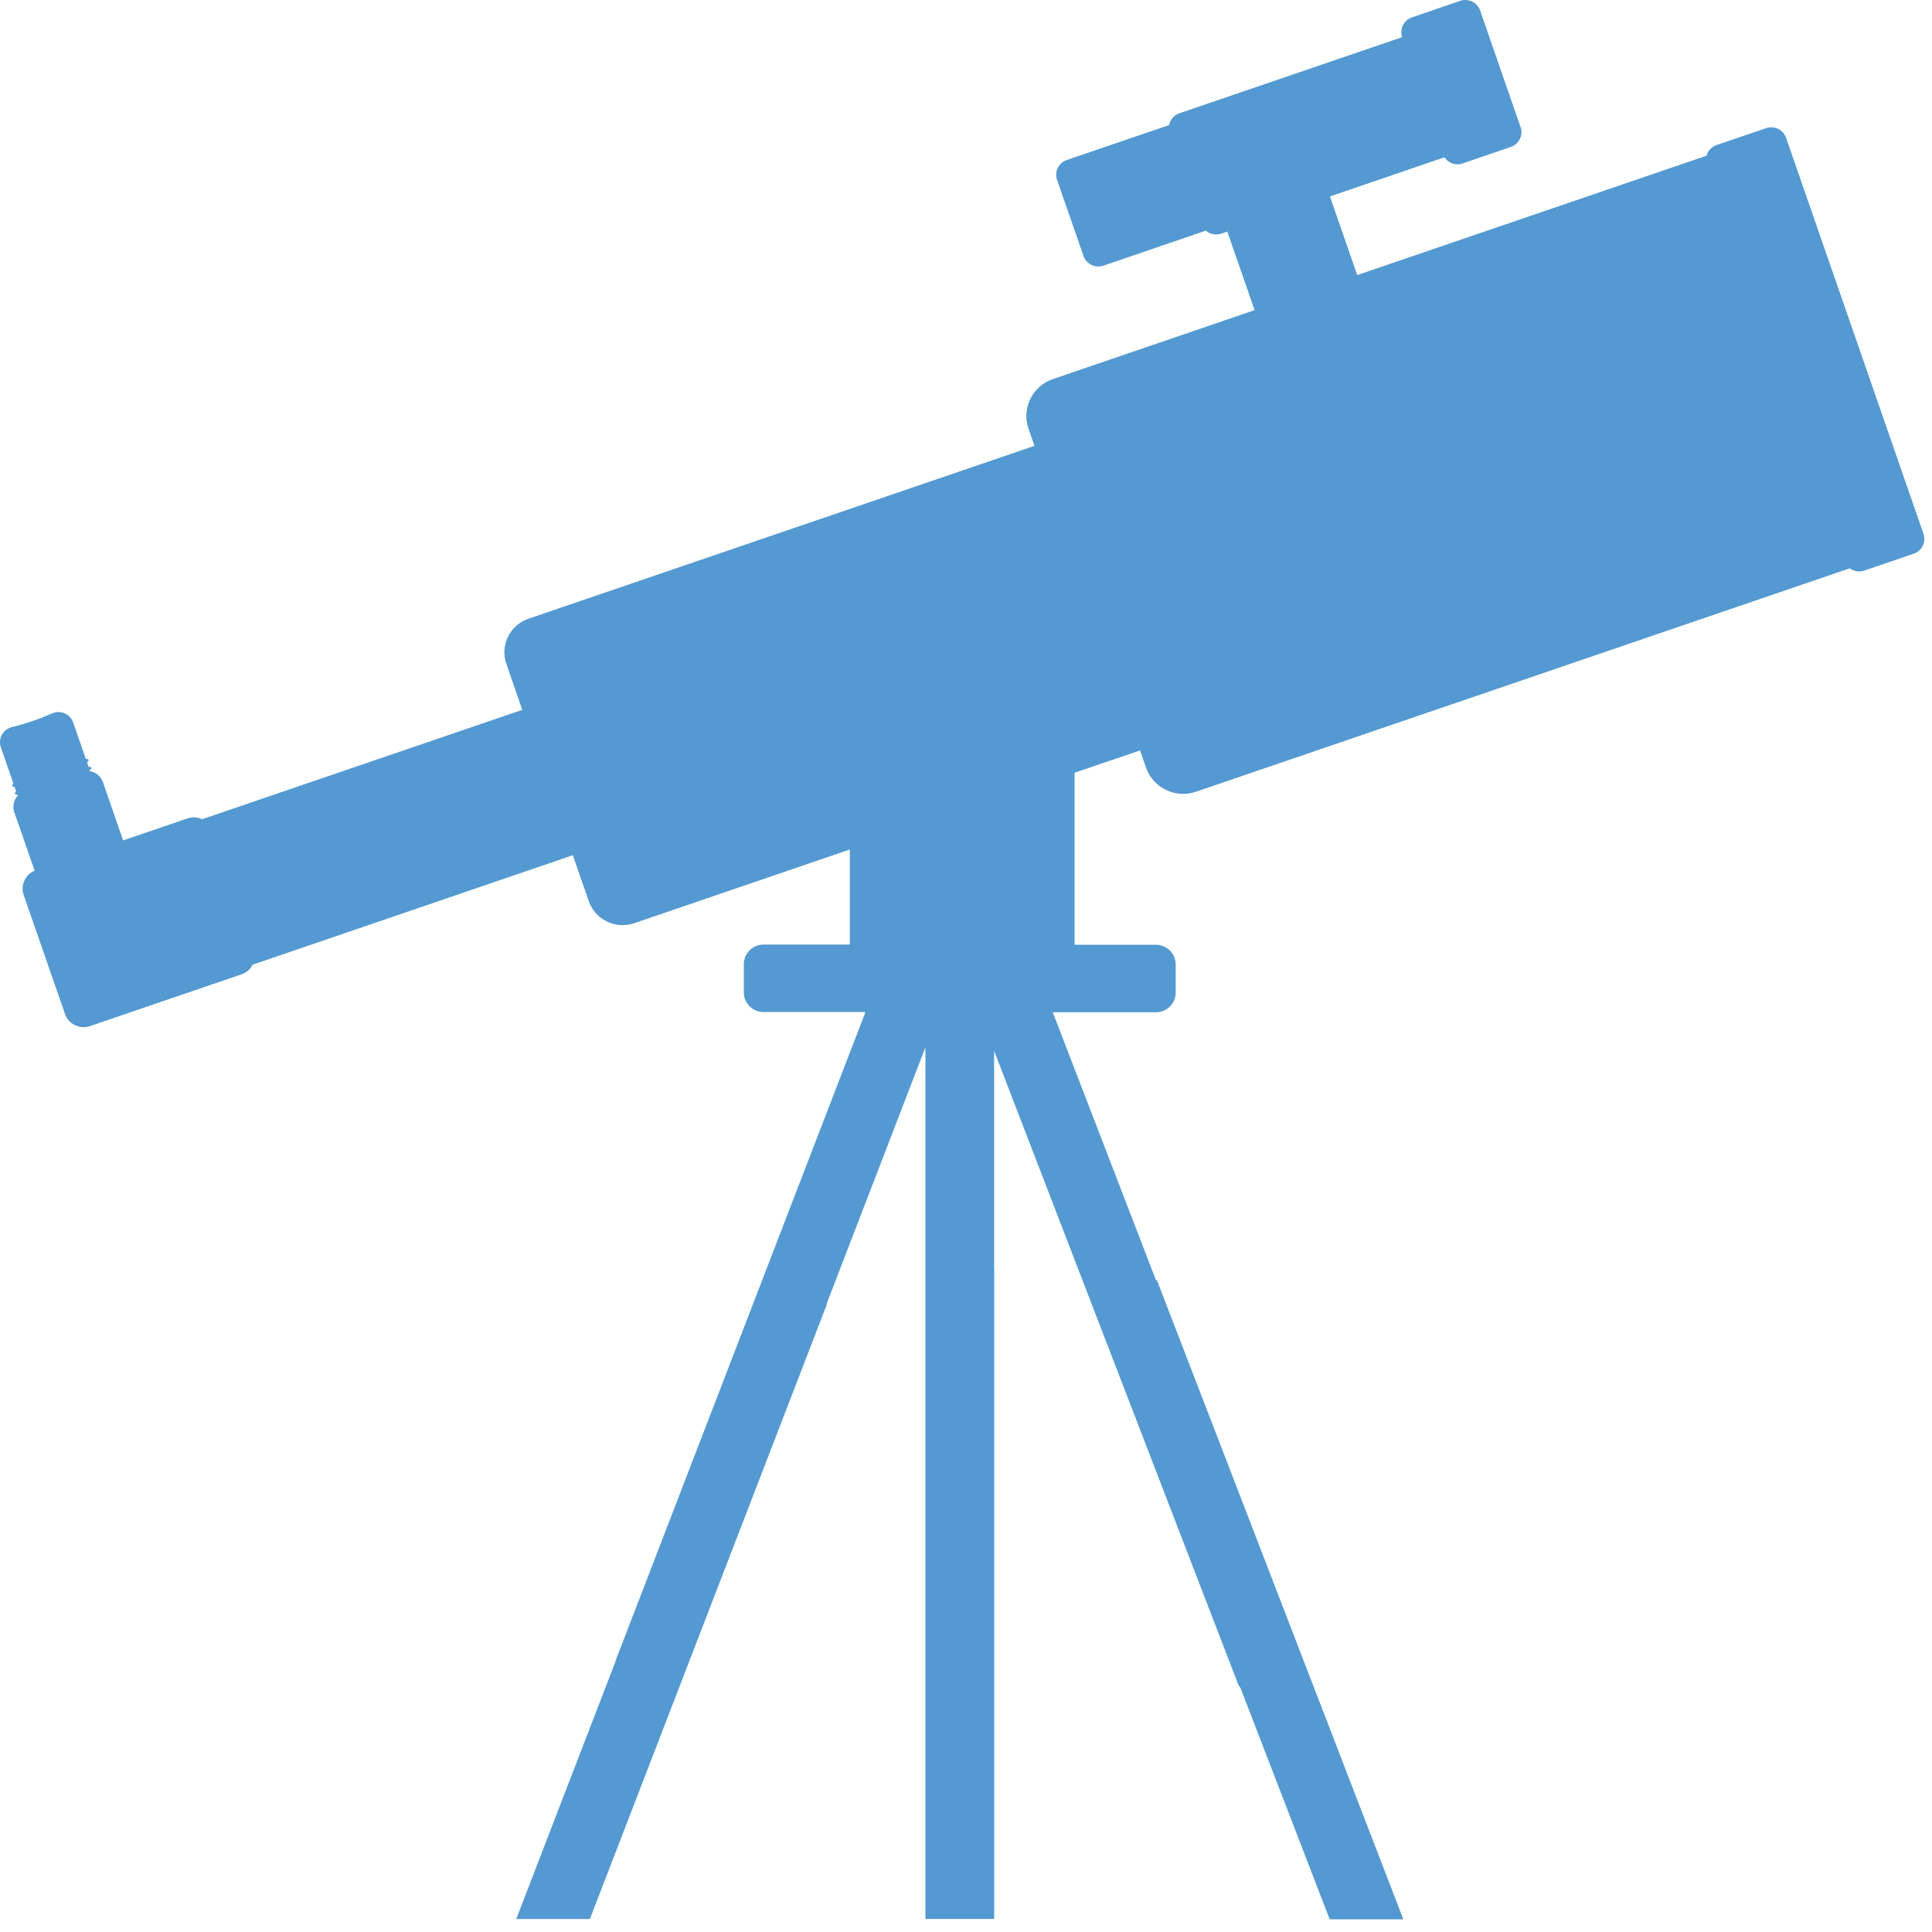
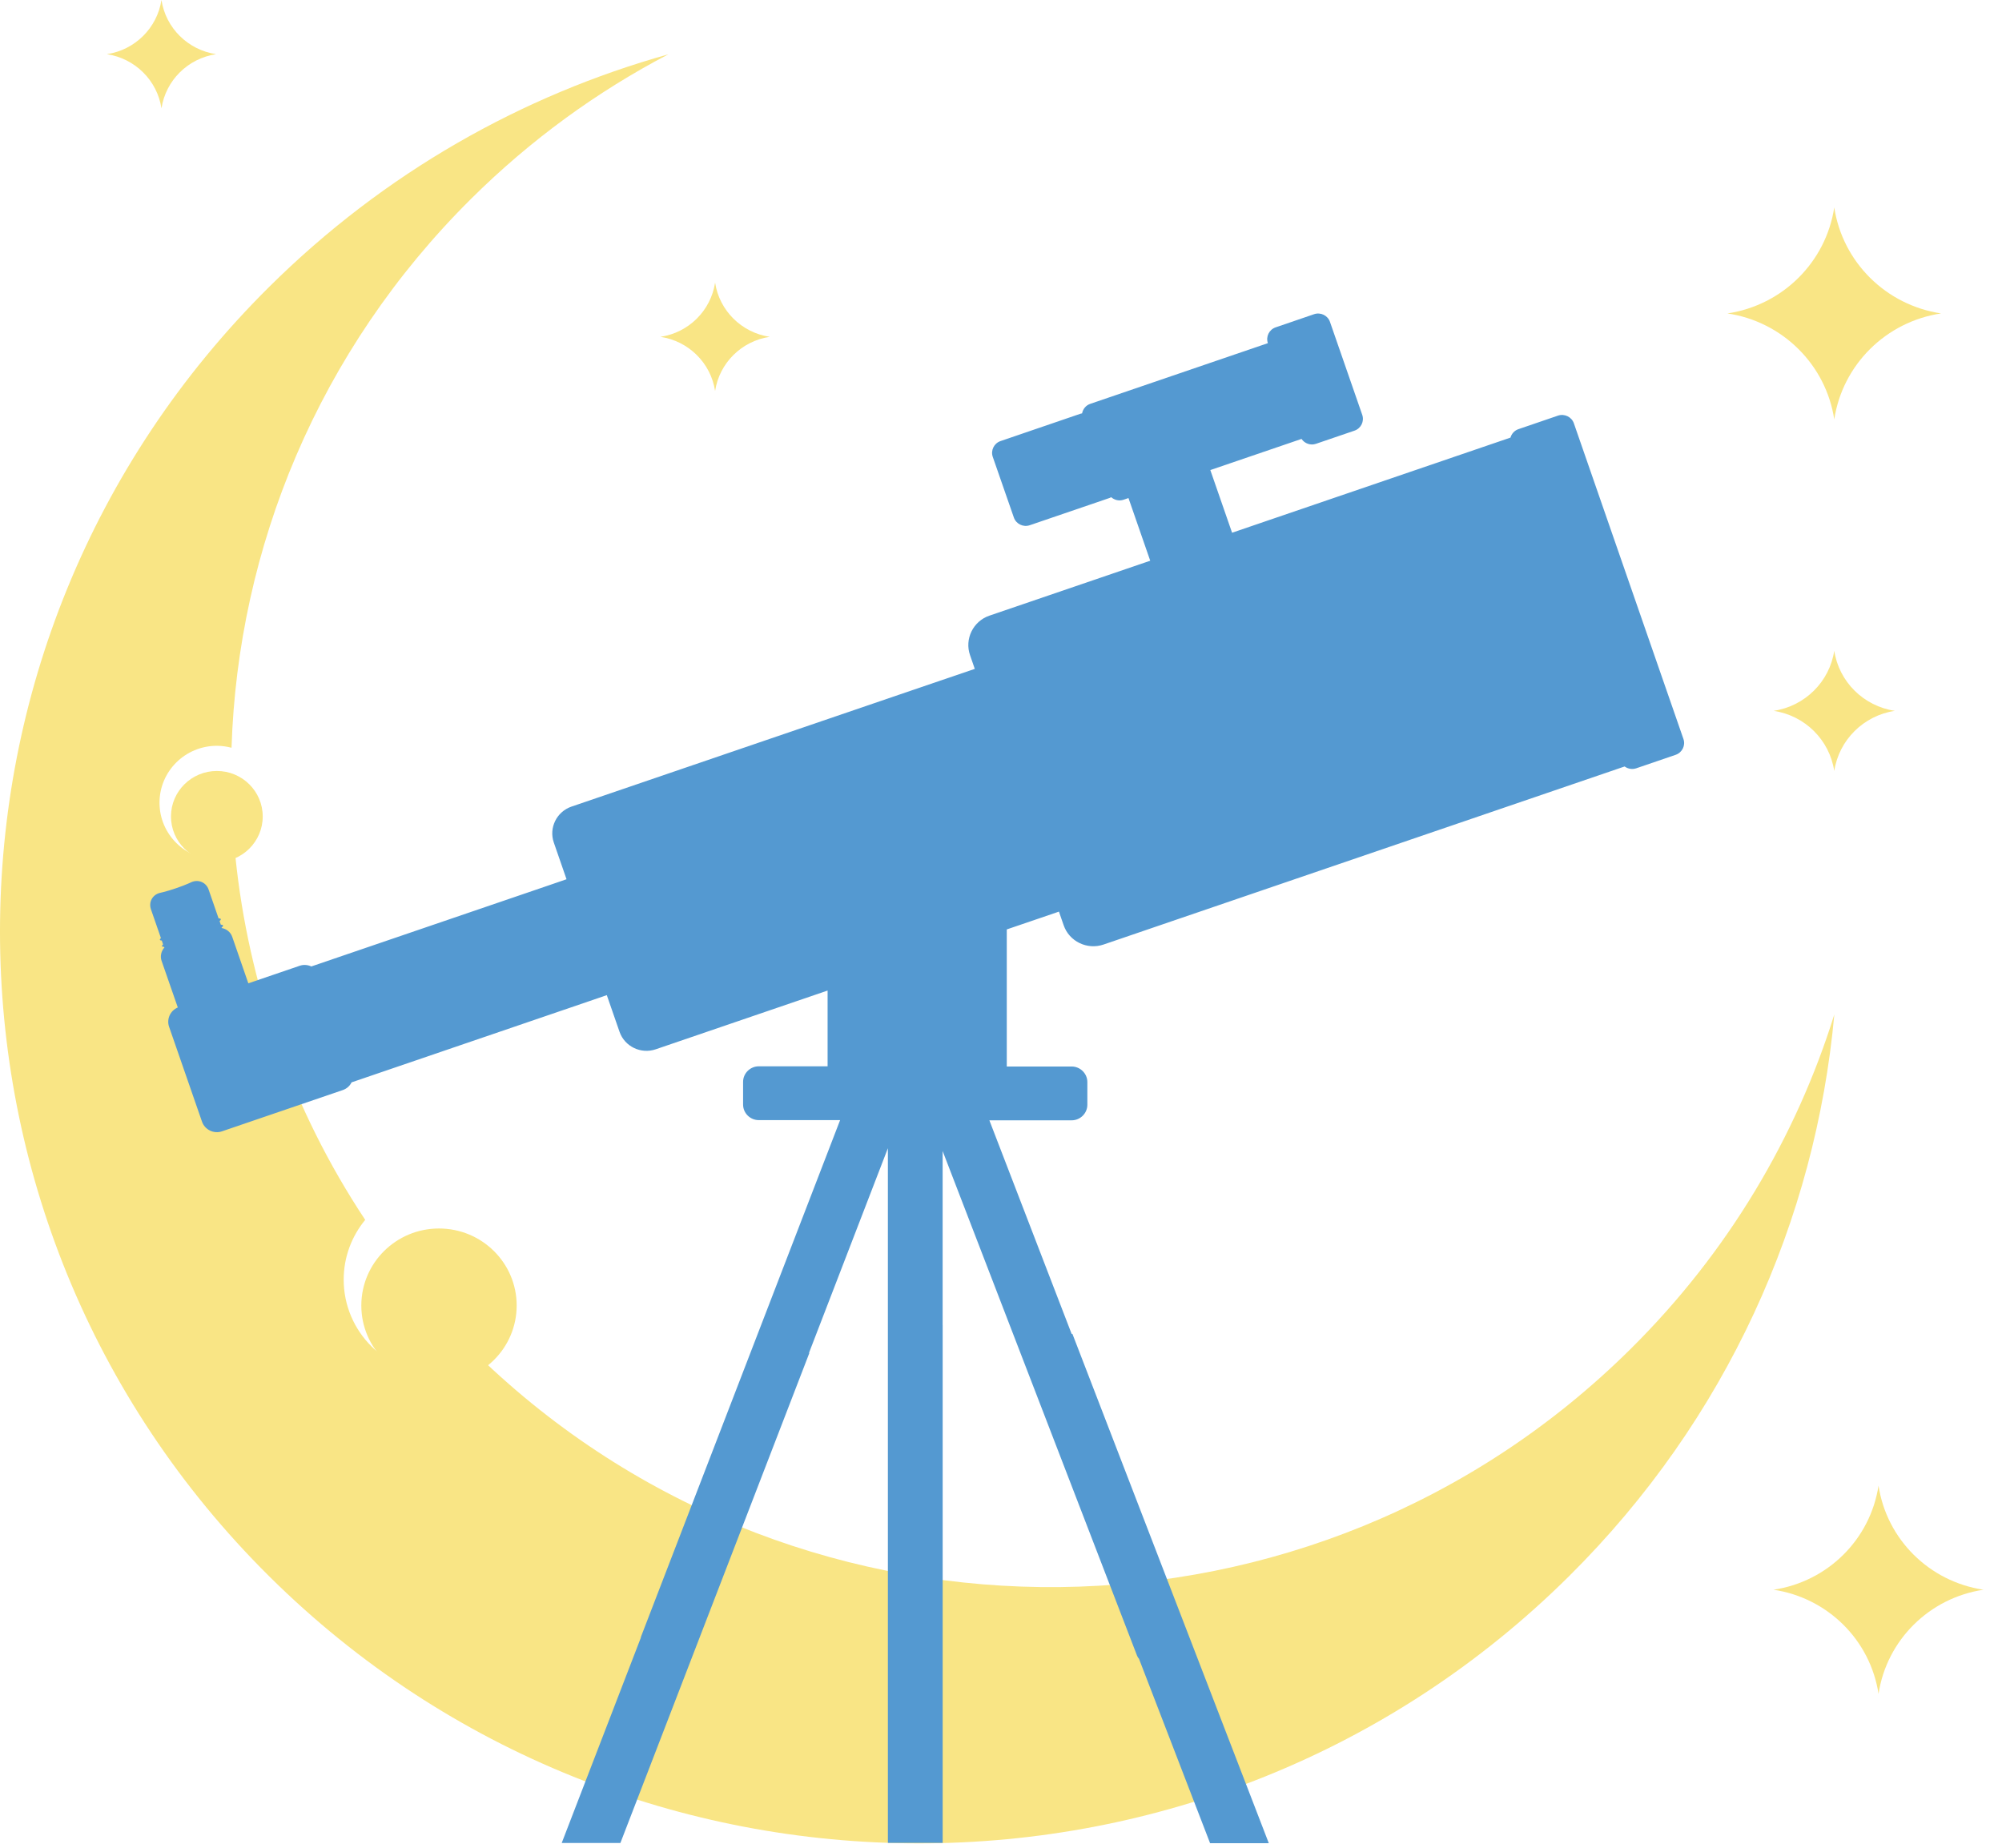
- <svg xmlns="http://www.w3.org/2000/svg" width="40" height="40" viewBox="0 0 40 40" fill="none">
-   <path d="M39.824 11.053L36.979 2.853C36.92 2.685 36.734 2.595 36.566 2.653L35.539 3.003C35.434 3.039 35.36 3.124 35.331 3.224L28.1 5.695L27.535 4.067L29.905 3.257C29.985 3.376 30.138 3.434 30.28 3.385L31.28 3.042C31.45 2.985 31.54 2.8 31.482 2.632L30.644 0.217C30.586 0.05 30.4 -0.04 30.231 0.017L29.232 0.36C29.063 0.417 28.973 0.602 29.031 0.769L24.416 2.346C24.302 2.385 24.225 2.483 24.205 2.594C24.191 2.597 24.176 2.599 24.162 2.604L22.086 3.313C21.917 3.371 21.827 3.556 21.885 3.723L22.433 5.3C22.491 5.468 22.677 5.558 22.846 5.5L24.922 4.79C24.935 4.785 24.949 4.778 24.961 4.772C25.046 4.846 25.168 4.877 25.282 4.838L25.41 4.794L25.975 6.421L21.798 7.849C21.375 7.993 21.147 8.455 21.294 8.875L21.417 9.231L19.854 9.765L10.941 12.81C10.557 12.942 10.35 13.36 10.483 13.743L10.809 14.685L10.813 14.697L10.359 14.852L4.184 16.961C4.092 16.919 3.983 16.909 3.881 16.944L2.549 17.4L2.131 16.192C2.088 16.069 1.981 15.986 1.858 15.964C1.858 15.959 1.856 15.955 1.854 15.95C1.882 15.93 1.897 15.911 1.89 15.896C1.885 15.882 1.865 15.876 1.834 15.876L1.801 15.782C1.825 15.764 1.839 15.745 1.834 15.732C1.829 15.718 1.807 15.711 1.776 15.711L1.518 14.966C1.453 14.778 1.252 14.692 1.069 14.773L1.008 14.8C0.827 14.881 0.519 14.986 0.325 15.034L0.253 15.051C0.059 15.098 -0.046 15.29 0.019 15.477L0.279 16.224C0.258 16.241 0.248 16.258 0.251 16.27C0.257 16.282 0.275 16.289 0.301 16.289L0.335 16.389C0.315 16.406 0.303 16.423 0.308 16.434C0.313 16.448 0.333 16.455 0.362 16.455C0.364 16.46 0.366 16.465 0.369 16.468C0.287 16.56 0.253 16.692 0.296 16.816L0.716 18.023C0.716 18.025 0.717 18.025 0.717 18.026C0.523 18.108 0.42 18.328 0.49 18.529L1.346 20.994C1.419 21.204 1.651 21.317 1.865 21.244L5.002 20.172C5.106 20.137 5.185 20.064 5.231 19.973L11.405 17.862L11.859 17.706L12.191 18.66C12.324 19.041 12.745 19.246 13.131 19.114L17.595 17.588V19.556H15.808C15.582 19.556 15.4 19.739 15.4 19.961V20.548C15.4 20.772 15.582 20.953 15.808 20.953H17.919L12.754 34.359C12.747 34.376 12.744 34.393 12.74 34.408L10.688 39.731H12.213L17.12 27.003L17.112 27L19.16 21.683V26.273V30.755V39.73H20.584V26.28H20.582V21.756L25.634 34.869C25.645 34.899 25.663 34.925 25.683 34.947L27.53 39.738H29.055L23.952 26.503L23.935 26.51L21.796 20.958H23.933C24.159 20.958 24.341 20.775 24.341 20.553V19.966C24.341 19.742 24.157 19.561 23.933 19.561H22.248V15.999L23.078 15.716L23.52 15.566L23.604 15.537L23.6 15.528L23.727 15.892C23.872 16.312 24.338 16.538 24.761 16.392L38.296 11.767C38.38 11.828 38.491 11.85 38.597 11.814L39.623 11.463C39.792 11.406 39.882 11.221 39.824 11.053Z" fill="#5499D1" />
+ <svg xmlns="http://www.w3.org/2000/svg" width="52" height="48" viewBox="0 0 52 48" fill="none">
+   <path d="M11.402 35.916C12.517 35.916 13.42 35.02 13.42 33.914C13.42 32.809 12.517 31.913 11.402 31.913C10.288 31.913 9.385 32.809 9.385 33.914C9.385 35.02 10.288 35.916 11.402 35.916Z" fill="#F9E585" />
+   <path d="M42.355 35.041C34.158 43.174 20.942 43.291 12.599 35.391C12.244 35.586 11.836 35.698 11.403 35.698C10.035 35.698 8.927 34.599 8.927 33.242C8.927 32.653 9.137 32.112 9.486 31.689C7.575 28.806 6.452 25.561 6.114 22.252C5.964 22.302 5.802 22.331 5.633 22.331C4.81 22.331 4.143 21.669 4.143 20.853C4.143 20.036 4.81 19.374 5.633 19.374C5.764 19.374 5.892 19.393 6.014 19.425C6.179 14.246 8.255 9.115 12.239 5.162C13.789 3.624 15.517 2.375 17.359 1.411C13.562 2.474 9.979 4.488 6.992 7.452C-2.331 16.701 -2.331 31.698 6.992 40.948C16.314 50.199 31.428 50.198 40.752 40.948C44.861 36.872 47.158 31.679 47.645 26.352C46.655 29.528 44.893 32.524 42.355 35.041Z" fill="#F9E585" />
+   <path d="M5.633 22.392C6.291 22.392 6.824 21.863 6.824 21.21C6.824 20.557 6.291 20.028 5.633 20.028C4.975 20.028 4.441 20.557 4.441 21.21C4.441 21.863 4.975 22.392 5.633 22.392Z" fill="#F9E585" />
+   <path d="M47.643 5.389C47.86 6.81 48.985 7.926 50.417 8.142C48.985 8.357 47.86 9.473 47.643 10.894C47.426 9.473 46.301 8.357 44.869 8.142C46.301 7.928 47.426 6.812 47.643 5.389Z" fill="#F9E585" />
+   <path d="M18.574 7.342C18.685 8.069 19.26 8.64 19.992 8.75C19.26 8.86 18.685 9.43 18.574 10.157C18.463 9.43 17.888 8.86 17.155 8.75C17.888 8.641 18.463 8.07 18.574 7.342Z" fill="#F9E585" />
+   <path d="M4.194 0C4.305 0.727 4.88 1.297 5.613 1.407C4.88 1.518 4.305 2.088 4.194 2.815C4.083 2.088 3.508 1.518 2.775 1.407C3.508 1.297 4.081 0.727 4.194 0Z" fill="#F9E585" />
+   <path d="M48.793 38.593C49.006 39.99 50.11 41.086 51.519 41.297C50.11 41.509 49.006 42.605 48.793 44.002C48.579 42.605 47.475 41.509 46.066 41.297C47.475 41.086 48.579 39.99 48.793 38.593Z" fill="#F9E585" />
+   <path d="M47.643 16.905C47.766 17.711 48.405 18.344 49.217 18.466C48.405 18.588 47.766 19.222 47.643 20.028C47.52 19.222 46.882 18.588 46.069 18.466C46.882 18.343 47.52 17.711 47.643 16.905Z" fill="#F9E585" />
+   <path d="M43.726 19.198L40.88 10.997C40.822 10.829 40.636 10.74 40.467 10.797L39.441 11.148C39.335 11.184 39.262 11.268 39.233 11.368L32.002 13.839L31.437 12.211L33.806 11.402C33.886 11.521 34.04 11.578 34.181 11.529L35.182 11.187C35.351 11.129 35.441 10.945 35.383 10.777L34.545 8.362C34.487 8.194 34.301 8.104 34.132 8.162L33.133 8.504C32.964 8.562 32.874 8.746 32.932 8.914L28.318 10.491C28.203 10.53 28.127 10.628 28.106 10.738C28.093 10.741 28.077 10.743 28.063 10.748L25.988 11.458C25.819 11.515 25.728 11.7 25.786 11.868L26.334 13.444C26.392 13.612 26.578 13.702 26.747 13.644L28.823 12.935C28.837 12.93 28.85 12.923 28.862 12.916C28.948 12.991 29.069 13.021 29.183 12.982L29.311 12.938L29.876 14.566L25.699 15.993C25.276 16.137 25.049 16.6 25.196 17.02L25.319 17.376L23.755 17.909L14.842 20.954C14.458 21.087 14.252 21.505 14.385 21.888L14.711 22.829L14.714 22.841L14.26 22.997L8.086 25.106C7.994 25.063 7.884 25.053 7.782 25.089L6.45 25.544L6.032 24.337C5.99 24.213 5.882 24.13 5.759 24.108C5.759 24.103 5.757 24.1 5.756 24.095C5.783 24.074 5.798 24.055 5.792 24.04C5.786 24.027 5.766 24.02 5.735 24.02L5.703 23.927C5.727 23.908 5.74 23.89 5.735 23.876C5.73 23.862 5.708 23.856 5.677 23.856L5.419 23.11C5.355 22.922 5.153 22.836 4.97 22.917L4.909 22.945C4.728 23.026 4.421 23.131 4.226 23.178L4.154 23.195C3.96 23.243 3.856 23.434 3.921 23.622L4.18 24.369C4.16 24.386 4.149 24.403 4.153 24.415C4.158 24.426 4.177 24.433 4.202 24.433L4.236 24.533C4.216 24.55 4.204 24.567 4.209 24.579C4.214 24.592 4.235 24.599 4.264 24.599C4.265 24.604 4.267 24.609 4.271 24.613C4.189 24.704 4.154 24.836 4.197 24.96L4.617 26.168C4.617 26.169 4.619 26.169 4.619 26.171C4.424 26.252 4.322 26.472 4.392 26.674L5.247 29.138C5.32 29.348 5.553 29.462 5.766 29.389L8.904 28.317C9.008 28.281 9.086 28.209 9.132 28.117L15.307 26.007L15.761 25.851L16.092 26.804C16.225 27.186 16.647 27.39 17.032 27.258L21.496 25.732V27.7H19.709C19.484 27.7 19.301 27.883 19.301 28.105V28.693C19.301 28.916 19.484 29.098 19.709 29.098H21.821L16.655 42.503C16.648 42.52 16.645 42.537 16.642 42.552L14.59 47.876H16.114L21.022 35.148L21.013 35.144L23.062 29.828V34.417V38.899V47.874H24.485V34.424H24.484V29.901L29.535 43.013C29.547 43.044 29.564 43.069 29.584 43.091L31.431 47.882H32.956L27.854 34.648L27.836 34.655L25.698 29.103H27.835C28.06 29.103 28.243 28.92 28.243 28.698V28.11C28.243 27.887 28.058 27.705 27.835 27.705H26.15V24.144L26.98 23.861L27.422 23.71L27.505 23.681L27.502 23.673L27.628 24.037C27.773 24.457 28.239 24.682 28.663 24.537L42.198 19.911C42.281 19.972 42.392 19.994 42.498 19.959L43.524 19.608C43.693 19.55 43.784 19.366 43.726 19.198Z" fill="#5499D1" />
</svg>
